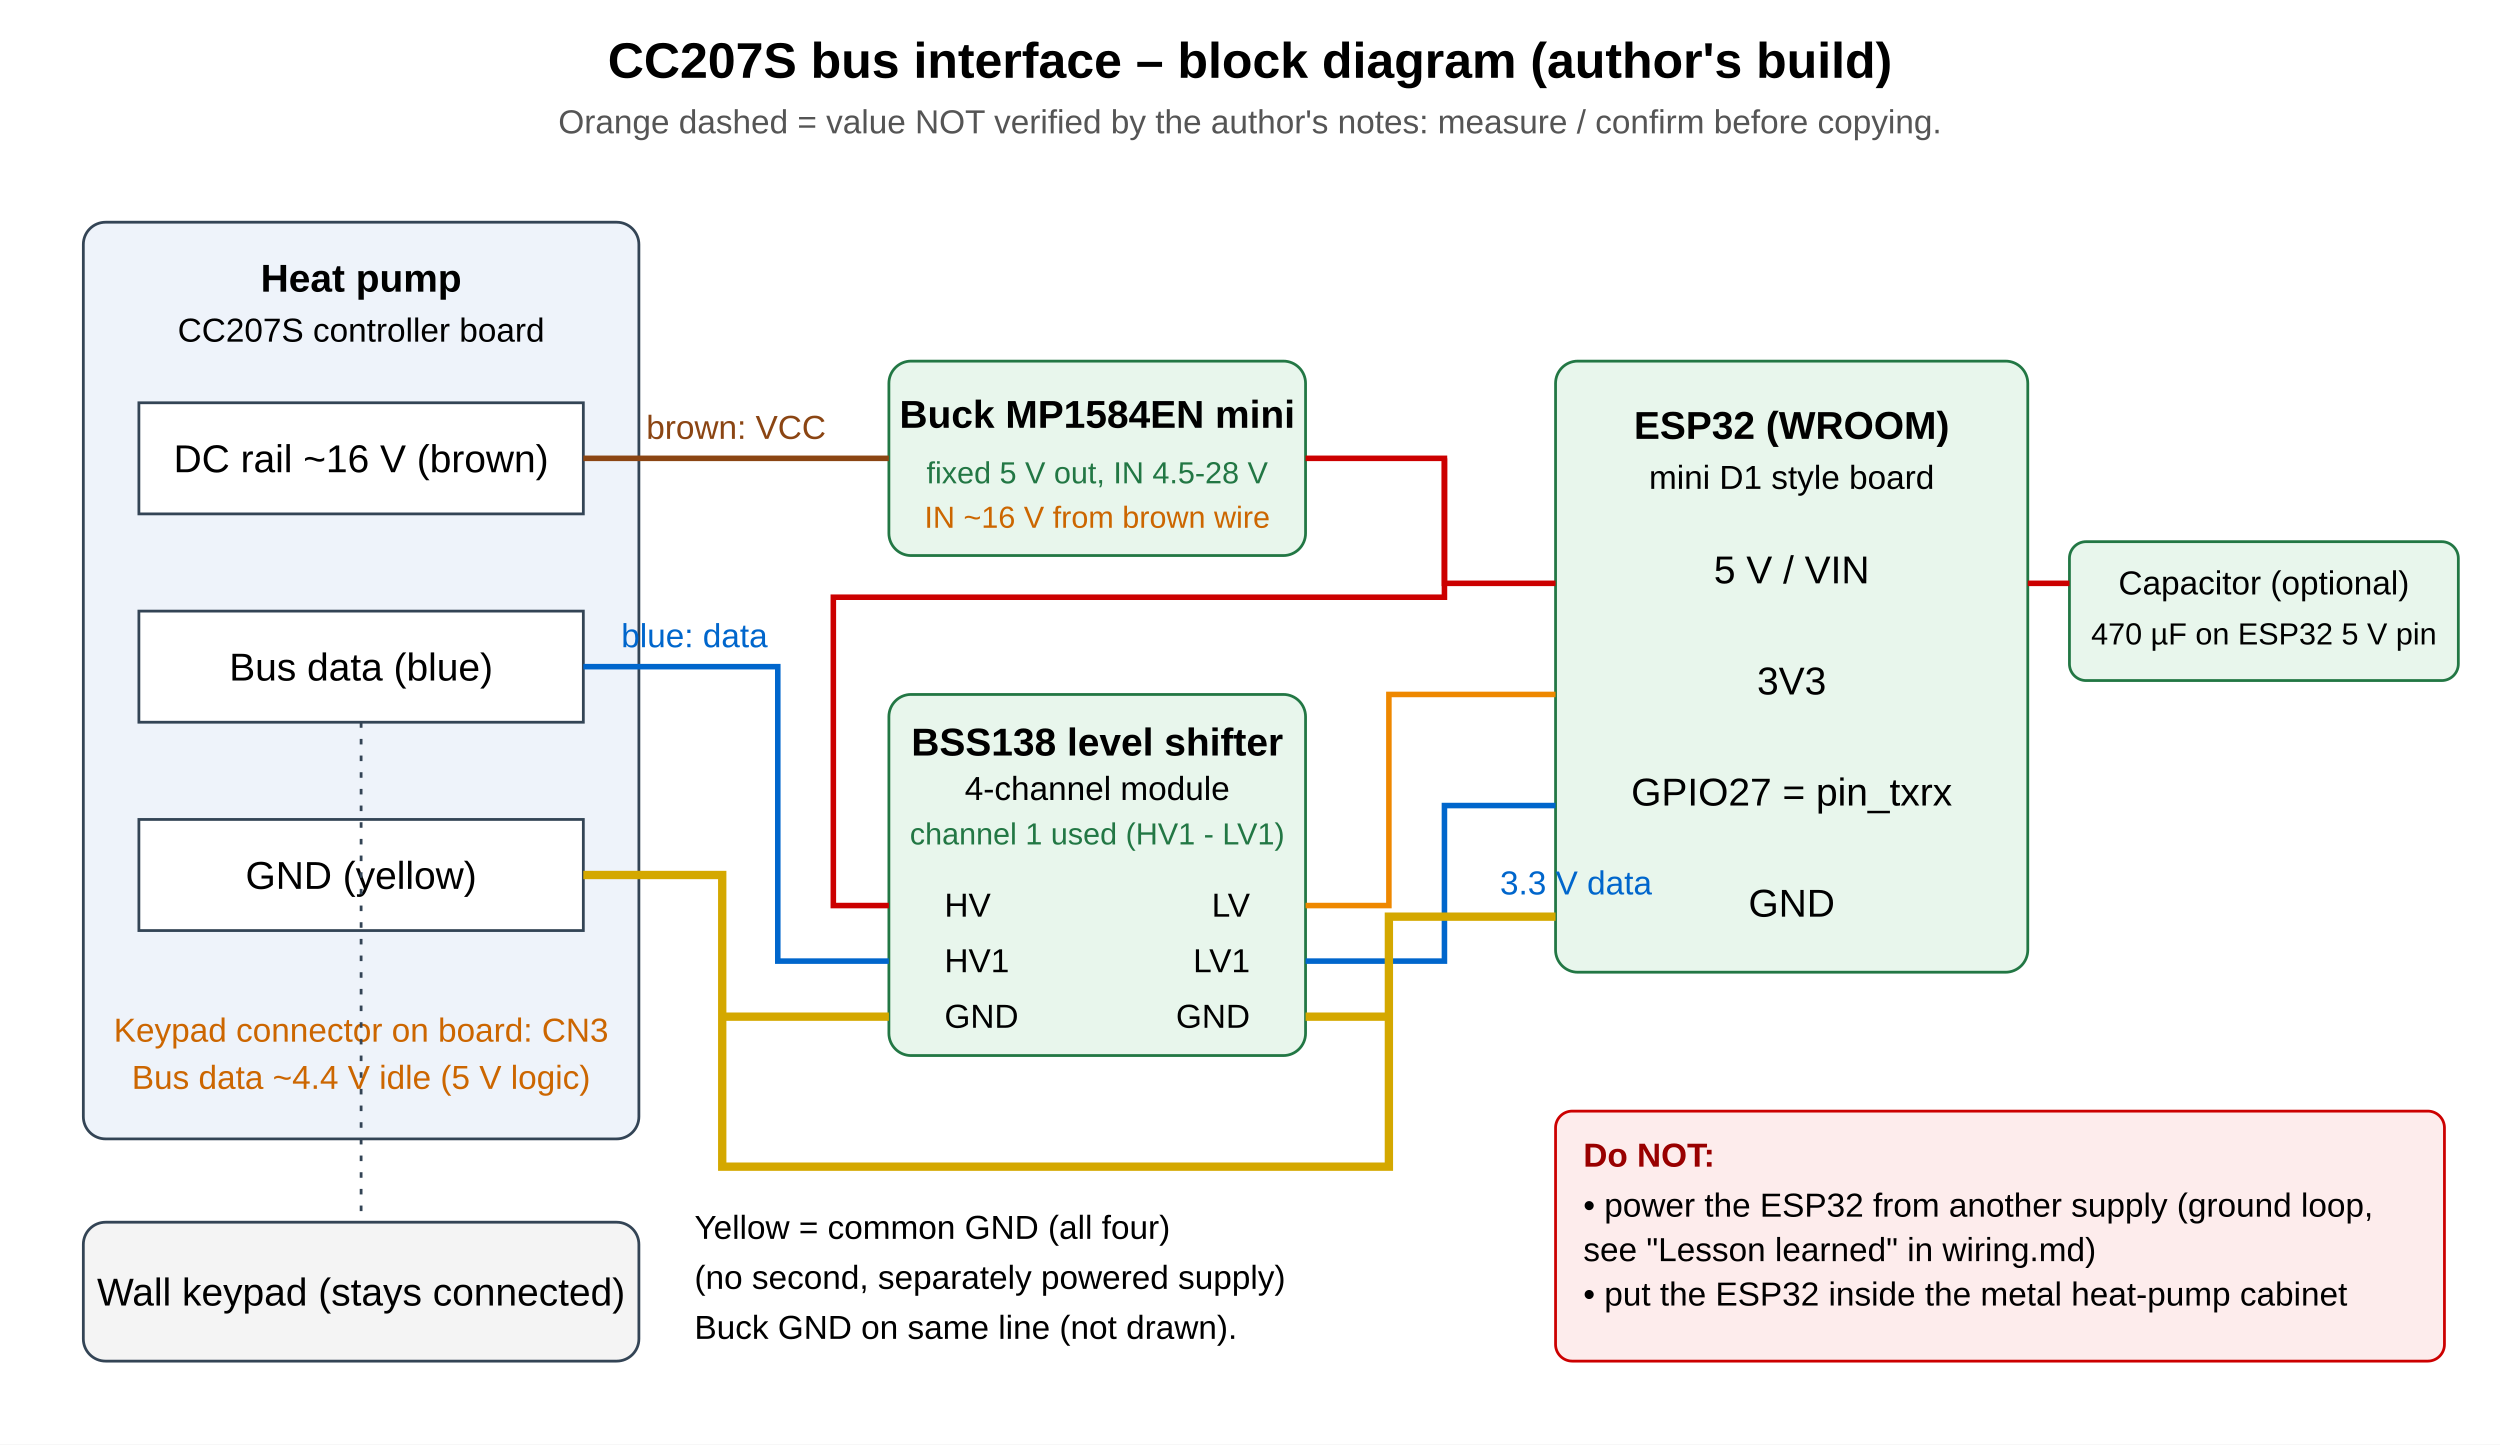
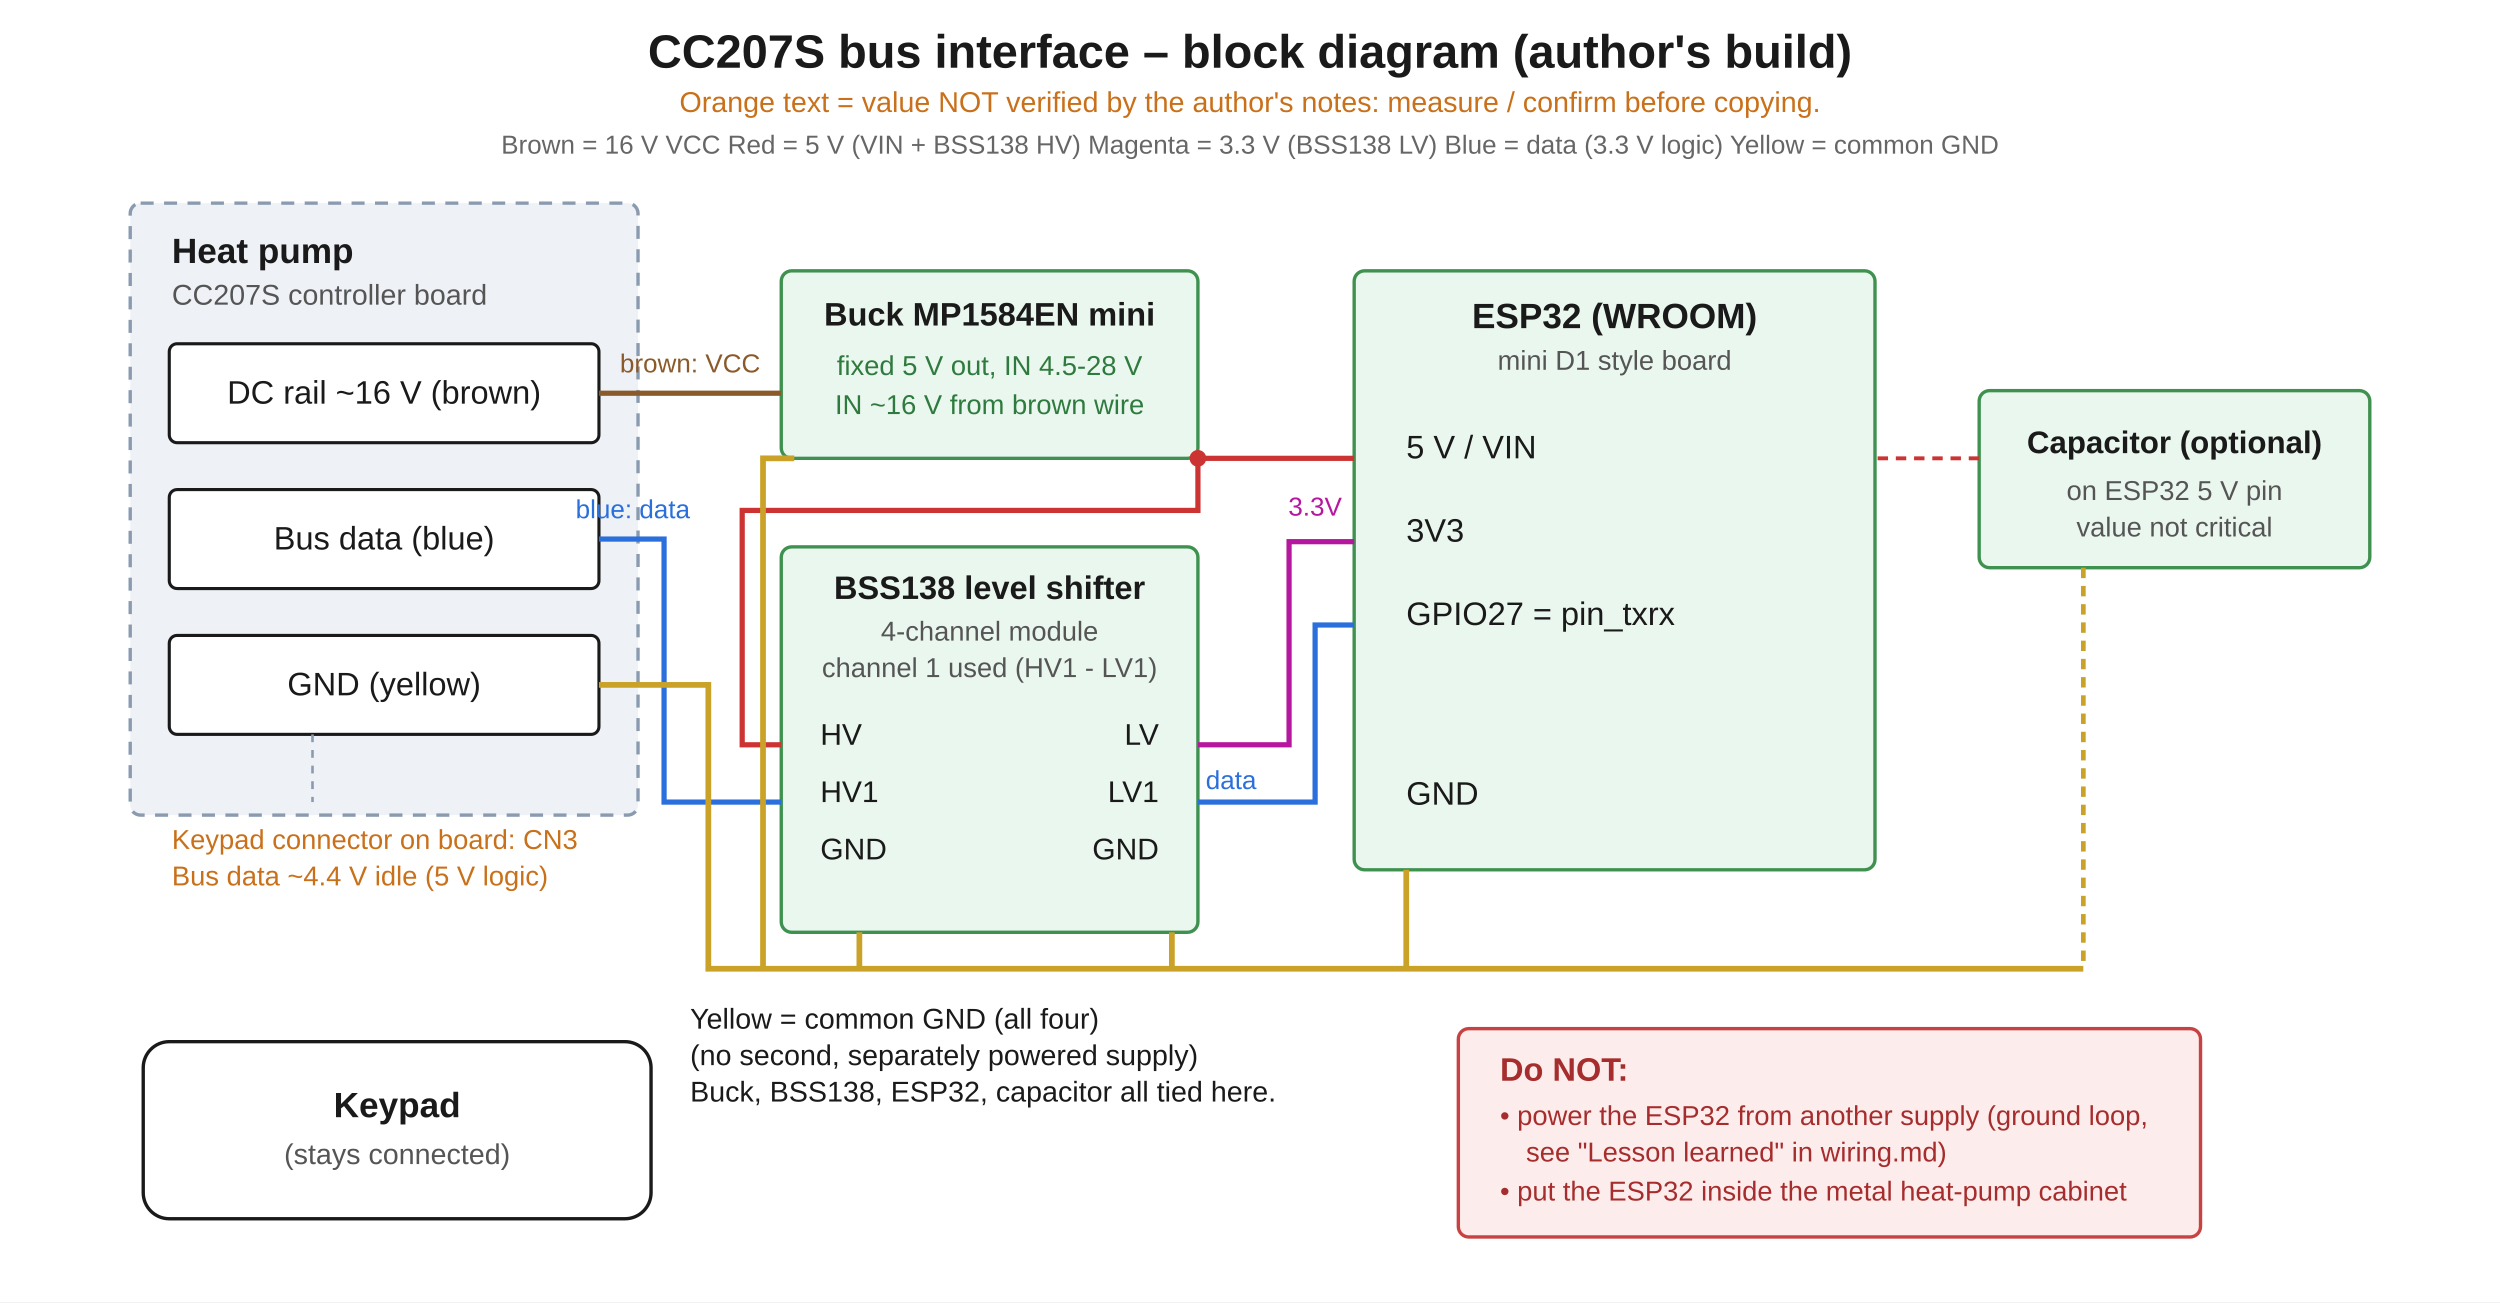
- <svg xmlns="http://www.w3.org/2000/svg" viewBox="0 0 900 520" font-family="Arial, Helvetica, sans-serif" font-size="14">
-   <rect width="900" height="520" fill="#ffffff" />
-   <text x="450" y="28" text-anchor="middle" font-size="18" font-weight="bold">CC207S bus interface – block diagram (author's build)</text>
-   <text x="450" y="48" text-anchor="middle" font-size="12" fill="#555">Orange dashed = value NOT verified by the author's notes: measure / confirm before copying.</text>
-   <rect x="30" y="80" width="200" height="330" rx="8" fill="#eef3fa" stroke="#345" />
-   <text x="130" y="105" text-anchor="middle" font-weight="bold">Heat pump</text>
-   <text x="130" y="123" text-anchor="middle" font-size="12">CC207S controller board</text>
-   <rect x="50" y="145" width="160" height="40" fill="#fff" stroke="#345" />
-   <text x="130" y="170" text-anchor="middle">DC rail ~16 V (brown)</text>
-   <rect x="50" y="220" width="160" height="40" fill="#fff" stroke="#345" />
-   <text x="130" y="245" text-anchor="middle">Bus data (blue)</text>
-   <rect x="50" y="295" width="160" height="40" fill="#fff" stroke="#345" />
-   <text x="130" y="320" text-anchor="middle">GND (yellow)</text>
-   <text x="130" y="375" text-anchor="middle" font-size="12" fill="#c60">Keypad connector on board: CN3</text>
-   <text x="130" y="392" text-anchor="middle" font-size="12" fill="#c60">Bus data ~4.4 V idle (5 V logic)</text>
-   <rect x="30" y="440" width="200" height="50" rx="8" fill="#f4f4f4" stroke="#345" />
-   <text x="130" y="470" text-anchor="middle">Wall keypad (stays connected)</text>
-   <line x1="130" y1="260" x2="130" y2="440" stroke="#345" stroke-dasharray="2 4" />
-   <rect x="320" y="130" width="150" height="70" rx="8" fill="#e8f6ec" stroke="#274" />
-   <text x="395" y="154" text-anchor="middle" font-weight="bold">Buck MP1584EN mini</text>
-   <text x="395" y="174" text-anchor="middle" font-size="11" fill="#274">fixed 5 V out, IN 4.5-28 V</text>
-   <rect x="560" y="130" width="170" height="220" rx="8" fill="#e8f6ec" stroke="#274" />
-   <text x="645" y="158" text-anchor="middle" font-weight="bold">ESP32 (WROOM)</text>
-   <text x="645" y="176" text-anchor="middle" font-size="12">mini D1 style board</text>
-   <text x="645" y="210" text-anchor="middle">5 V / VIN</text>
-   <text x="645" y="250" text-anchor="middle">3V3</text>
-   <text x="645" y="290" text-anchor="middle">GPIO27 = pin_txrx</text>
-   <text x="645" y="330" text-anchor="middle">GND</text>
-   <rect x="320" y="250" width="150" height="130" rx="8" fill="#e8f6ec" stroke="#274" />
-   <text x="395" y="272" text-anchor="middle" font-weight="bold">BSS138 level shifter</text>
-   <text x="395" y="288" text-anchor="middle" font-size="12">4-channel module</text>
-   <text x="395" y="304" text-anchor="middle" font-size="11" fill="#274">channel 1 used (HV1 - LV1)</text>
-   <text x="340" y="330" font-size="12">HV</text>
-   <text x="340" y="350" font-size="12">HV1</text>
-   <text x="340" y="370" font-size="12">GND</text>
-   <text x="450" y="330" text-anchor="end" font-size="12">LV</text>
-   <text x="450" y="350" text-anchor="end" font-size="12">LV1</text>
-   <text x="450" y="370" text-anchor="end" font-size="12">GND</text>
-   <path d="M210 165 H320" stroke="#8B4513" stroke-width="2" fill="none" />
-   <text x="265" y="158" text-anchor="middle" font-size="12" fill="#8B4513">brown: VCC</text>
-   <path d="M470 165 H520 V210 H560" stroke="#c00" stroke-width="2" fill="none" />
-   <path d="M520 165 V215 H300 V326 H320" stroke="#c00" stroke-width="2" fill="none" />
-   <path d="M560 250 H500 V326 H470" stroke="#e80" stroke-width="2" fill="none" />
-   <path d="M210 240 H280 V346 H320" stroke="#06c" stroke-width="2" fill="none" />
-   <text x="250" y="233" text-anchor="middle" font-size="12" fill="#06c">blue: data</text>
-   <path d="M470 346 H520 V290 H560" stroke="#06c" stroke-width="2" fill="none" />
-   <text x="540" y="322" font-size="12" fill="#06c">3.3 V data</text>
-   <path d="M210 315 H260 V420 H500 V366 H470 M320 366 H260 M500 420 V330 H560" stroke="#d4a800" stroke-width="3" fill="none" />
-   <path d="M395 200 V250" stroke="#000" stroke-width="0" />
-   <text x="250" y="446" font-size="12">Yellow = common GND (all four)</text>
-   <text x="250" y="464" font-size="12">(no second, separately powered supply)</text>
-   <text x="250" y="482" font-size="12">Buck GND on same line (not drawn).</text>
-   <rect x="560" y="400" width="320" height="90" rx="6" fill="#fdecec" stroke="#c00" />
-   <text x="570" y="420" font-size="12" font-weight="bold" fill="#900">Do NOT:</text>
-   <text x="570" y="438" font-size="12">• power the ESP32 from another supply (ground loop,</text>
-   <text x="570" y="454" font-size="12">  see "Lesson learned" in wiring.md)</text>
-   <text x="570" y="470" font-size="12">• put the ESP32 inside the metal heat-pump cabinet</text>
-   <text x="395" y="190" text-anchor="middle" font-size="11" fill="#c60">IN ~16 V from brown wire</text>
-   <rect x="745" y="195" width="140" height="50" rx="6" fill="#e8f6ec" stroke="#274" />
-   <text x="815" y="214" text-anchor="middle" font-size="12">Capacitor (optional)</text>
-   <text x="815" y="232" text-anchor="middle" font-size="11">470 µF on ESP32 5 V pin</text>
-   <path d="M730 210 H745" stroke="#c00" stroke-width="2" fill="none" />
+ <svg xmlns="http://www.w3.org/2000/svg" width="960" height="500" viewBox="0 0 960 500" font-family="Arial, Helvetica, sans-serif">
+   <rect x="0" y="0" width="960" height="500" fill="#ffffff" />
+   <text x="480" y="26" text-anchor="middle" font-size="18" font-weight="bold" fill="#1a1a1a">CC207S bus interface – block diagram (author's build)</text>
+   <text x="480" y="43" text-anchor="middle" font-size="11" fill="#c9701a">Orange text = value NOT verified by the author's notes: measure / confirm before copying.</text>
+   <text x="480" y="59" text-anchor="middle" font-size="10" fill="#666666">Brown = 16 V VCC    Red = 5 V (VIN + BSS138 HV)    Magenta = 3.3 V (BSS138 LV)    Blue = data (3.3 V logic)    Yellow = common GND</text>
+   <rect x="50" y="78" width="195" height="235" rx="4" fill="#eef2f7" stroke="#8a9bb0" stroke-width="1.3" stroke-dasharray="5 4" />
+   <text x="66" y="101" font-size="13.5" font-weight="bold" fill="#1a1a1a">Heat pump</text>
+   <text x="66" y="117" font-size="11" fill="#555555">CC207S controller board</text>
+   <rect x="65" y="132" width="165" height="38" rx="3" fill="#ffffff" stroke="#1a1a1a" stroke-width="1.2" />
+   <text x="147.5" y="155" text-anchor="middle" font-size="12.5" fill="#1a1a1a">DC rail ~16 V (brown)</text>
+   <rect x="65" y="188" width="165" height="38" rx="3" fill="#ffffff" stroke="#1a1a1a" stroke-width="1.2" />
+   <text x="147.5" y="211" text-anchor="middle" font-size="12.5" fill="#1a1a1a">Bus data (blue)</text>
+   <rect x="65" y="244" width="165" height="38" rx="3" fill="#ffffff" stroke="#1a1a1a" stroke-width="1.2" />
+   <text x="147.5" y="267" text-anchor="middle" font-size="12.5" fill="#1a1a1a">GND (yellow)</text>
+   <line x1="120" y1="282" x2="120" y2="308" stroke="#8a9bb0" stroke-width="1" stroke-dasharray="3 3" />
+   <text x="66" y="326" font-size="10.5" fill="#c9701a">Keypad connector on board: CN3</text>
+   <text x="66" y="340" font-size="10.5" fill="#c9701a">Bus data ~4.4 V idle (5 V logic)</text>
+   <rect x="300" y="104" width="160" height="72" rx="4" fill="#eaf7ee" stroke="#3f9150" stroke-width="1.3" />
+   <text x="380" y="125" text-anchor="middle" font-size="12.5" font-weight="bold" fill="#1a1a1a">Buck MP1584EN mini</text>
+   <text x="380" y="144" text-anchor="middle" font-size="10.5" fill="#2f7a3e">fixed 5 V out, IN 4.5-28 V</text>
+   <text x="380" y="159" text-anchor="middle" font-size="10.5" fill="#2f7a3e">IN ~16 V from brown wire</text>
+   <rect x="300" y="210" width="160" height="148" rx="4" fill="#eaf7ee" stroke="#3f9150" stroke-width="1.3" />
+   <text x="380" y="230" text-anchor="middle" font-size="12.5" font-weight="bold" fill="#1a1a1a">BSS138 level shifter</text>
+   <text x="380" y="246" text-anchor="middle" font-size="10.5" fill="#555555">4-channel module</text>
+   <text x="380" y="260" text-anchor="middle" font-size="10.5" fill="#555555">channel 1 used (HV1 - LV1)</text>
+   <text x="315" y="286" font-size="11.5" fill="#1a1a1a">HV</text>
+   <text x="445" y="286" text-anchor="end" font-size="11.5" fill="#1a1a1a">LV</text>
+   <text x="315" y="308" font-size="11.5" fill="#1a1a1a">HV1</text>
+   <text x="445" y="308" text-anchor="end" font-size="11.5" fill="#1a1a1a">LV1</text>
+   <text x="315" y="330" font-size="11.5" fill="#1a1a1a">GND</text>
+   <text x="445" y="330" text-anchor="end" font-size="11.5" fill="#1a1a1a">GND</text>
+   <rect x="520" y="104" width="200" height="230" rx="4" fill="#eaf7ee" stroke="#3f9150" stroke-width="1.3" />
+   <text x="620" y="126" text-anchor="middle" font-size="13.5" font-weight="bold" fill="#1a1a1a">ESP32 (WROOM)</text>
+   <text x="620" y="142" text-anchor="middle" font-size="10.5" fill="#555555">mini D1 style board</text>
+   <text x="540" y="176" font-size="12.5" fill="#1a1a1a">5 V / VIN</text>
+   <text x="540" y="208" font-size="12.5" fill="#1a1a1a">3V3</text>
+   <text x="540" y="240" font-size="12.5" fill="#1a1a1a">GPIO27 = pin_txrx</text>
+   <text x="540" y="309" font-size="12.5" fill="#1a1a1a">GND</text>
+   <rect x="760" y="150" width="150" height="68" rx="4" fill="#eaf7ee" stroke="#3f9150" stroke-width="1.3" />
+   <text x="835" y="174" text-anchor="middle" font-size="12" font-weight="bold" fill="#1a1a1a">Capacitor (optional)</text>
+   <text x="835" y="192" text-anchor="middle" font-size="10.5" fill="#555555">on ESP32 5 V pin</text>
+   <text x="835" y="206" text-anchor="middle" font-size="10.5" fill="#555555">value not critical</text>
+   <rect x="55" y="400" width="195" height="68" rx="10" fill="#ffffff" stroke="#1a1a1a" stroke-width="1.3" />
+   <text x="152.5" y="429" text-anchor="middle" font-size="13.5" font-weight="bold" fill="#1a1a1a">Keypad</text>
+   <text x="152.5" y="447" text-anchor="middle" font-size="11" fill="#555555">(stays connected)</text>
+   <text x="265" y="395" font-size="11" fill="#1a1a1a">Yellow = common GND (all four)</text>
+   <text x="265" y="409" font-size="11" fill="#1a1a1a">(no second, separately powered supply)</text>
+   <text x="265" y="423" font-size="11" fill="#1a1a1a">Buck, BSS138, ESP32, capacitor all tied here.</text>
+   <rect x="560" y="395" width="285" height="80" rx="4" fill="#fdecec" stroke="#c74343" stroke-width="1.3" />
+   <text x="576" y="415" font-size="12.5" font-weight="bold" fill="#a62d2d">Do NOT:</text>
+   <text x="576" y="432" font-size="10.5" fill="#a62d2d">• power the ESP32 from another supply (ground loop,</text>
+   <text x="586" y="446" font-size="10.5" fill="#a62d2d">see "Lesson learned" in wiring.md)</text>
+   <text x="576" y="461" font-size="10.5" fill="#a62d2d">• put the ESP32 inside the metal heat-pump cabinet</text>
+   <line x1="230" y1="151" x2="300" y2="151" stroke="#8b5a2b" stroke-width="2" />
+   <text x="265" y="143" text-anchor="middle" font-size="10" fill="#8b5a2b">brown: VCC</text>
+   <polyline points="230,207 255,207 255,308 300,308" fill="none" stroke="#2a6fdb" stroke-width="2" />
+   <text x="243" y="199" text-anchor="middle" font-size="10" fill="#2a6fdb">blue: data</text>
+   <polyline points="460,176 520,176" fill="none" stroke="#cc3333" stroke-width="2" />
+   <polyline points="460,176 460,196 285,196 285,286 300,286" fill="none" stroke="#cc3333" stroke-width="2" />
+   <circle cx="460" cy="176" r="3.2" fill="#cc3333" />
+   <polyline points="520,208 495,208 495,286 460,286" fill="none" stroke="#b5179e" stroke-width="2" />
+   <text x="505" y="198" text-anchor="middle" font-size="10" fill="#b5179e">3.3V</text>
+   <polyline points="520,240 505,240 505,308 460,308" fill="none" stroke="#2a6fdb" stroke-width="2" />
+   <text x="463" y="303" font-size="10" fill="#2a6fdb">data</text>
+   <line x1="760" y1="176" x2="720" y2="176" stroke="#cc3333" stroke-width="1.5" stroke-dasharray="4 3" />
+   <polyline points="230,263 272,263 272,372 800,372" fill="none" stroke="#c9a227" stroke-width="2.2" />
+   <polyline points="305,176 293,176 293,372" fill="none" stroke="#c9a227" stroke-width="2.2" />
+   <polyline points="330,358 330,372" fill="none" stroke="#c9a227" stroke-width="2.2" />
+   <polyline points="450,358 450,372" fill="none" stroke="#c9a227" stroke-width="2.2" />
+   <polyline points="540,334 540,372" fill="none" stroke="#c9a227" stroke-width="2.2" />
+   <line x1="800" y1="218" x2="800" y2="372" stroke="#c9a227" stroke-width="1.8" stroke-dasharray="4 3" />
</svg>
